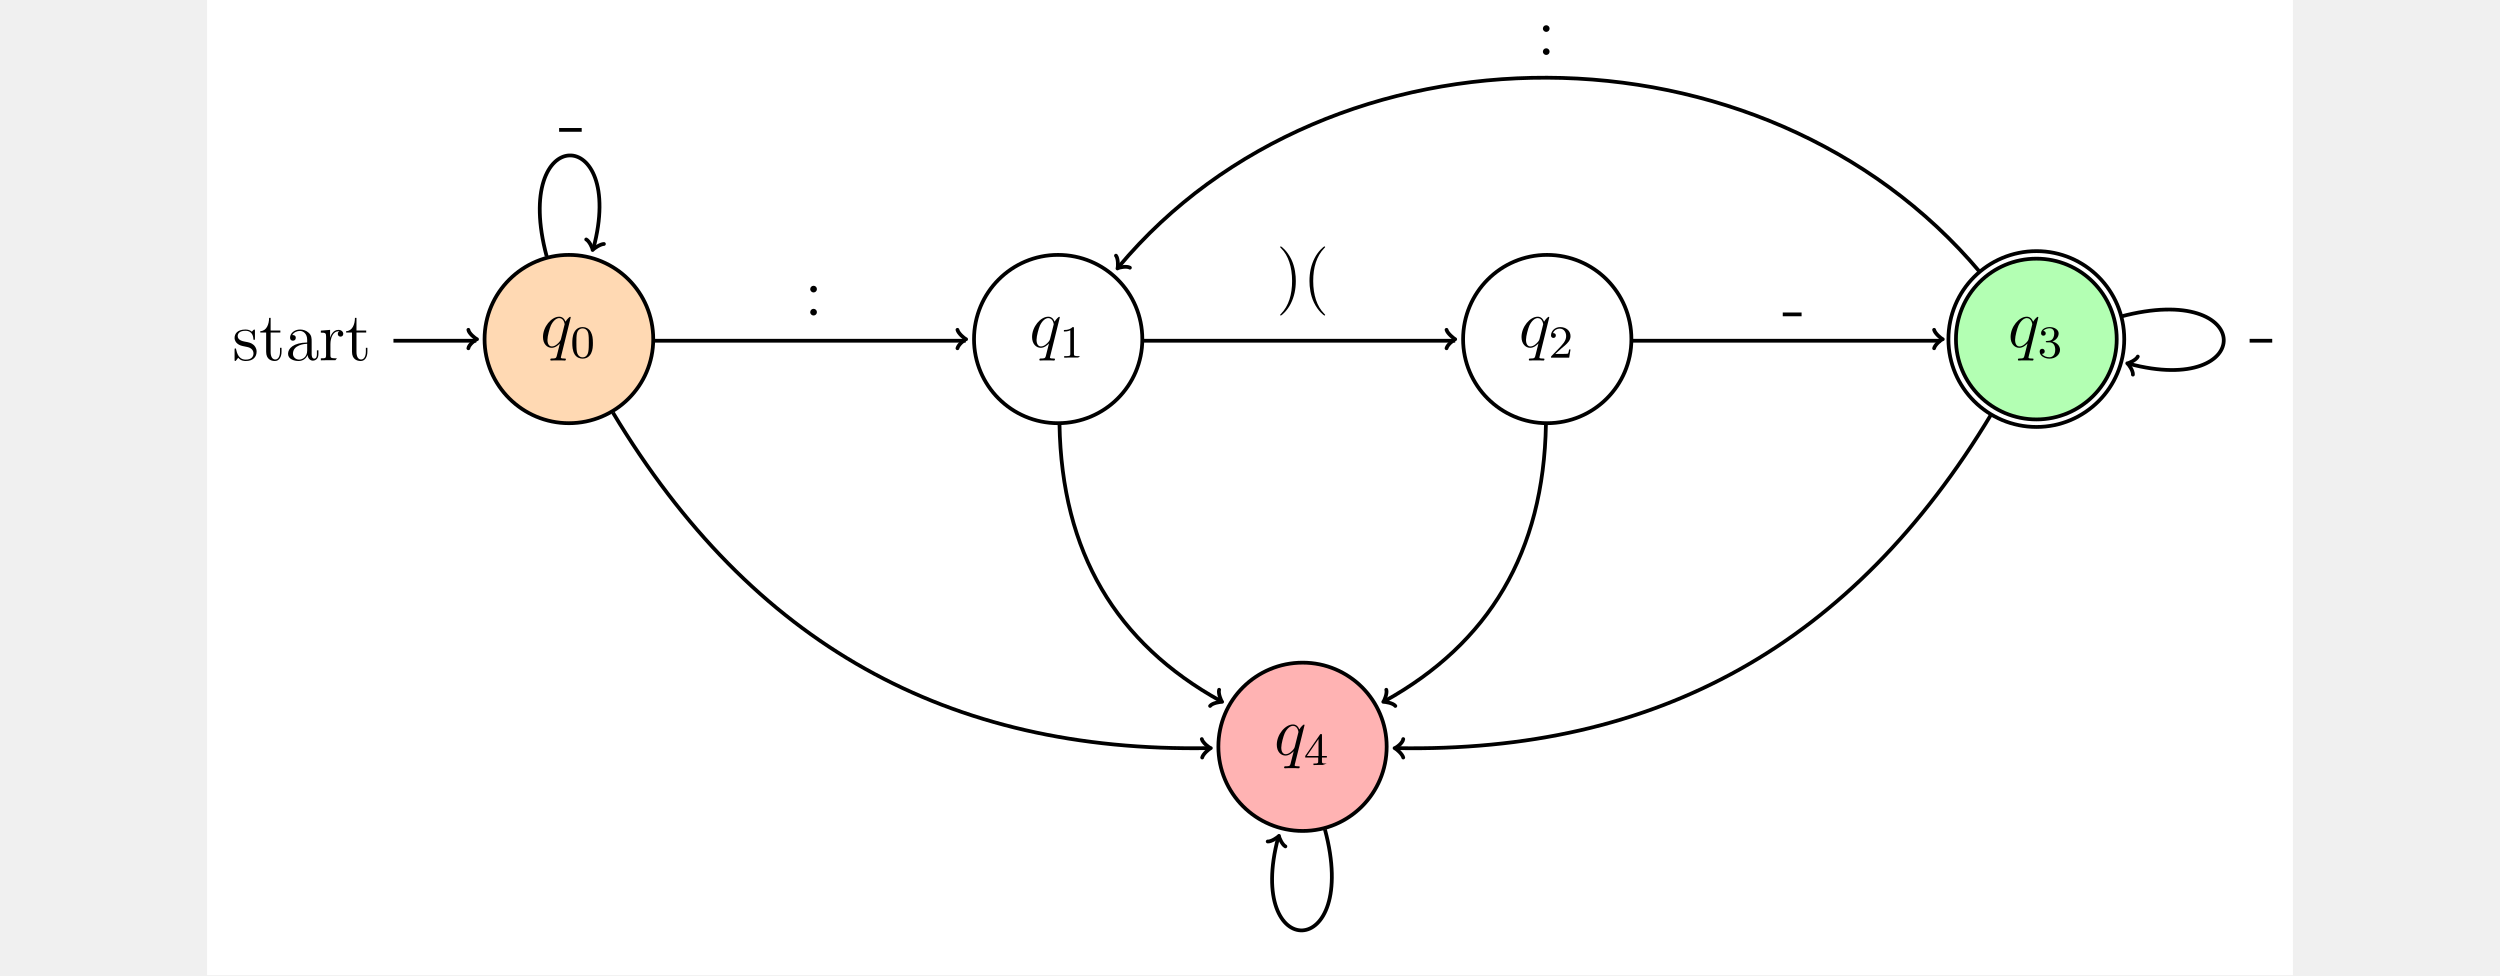
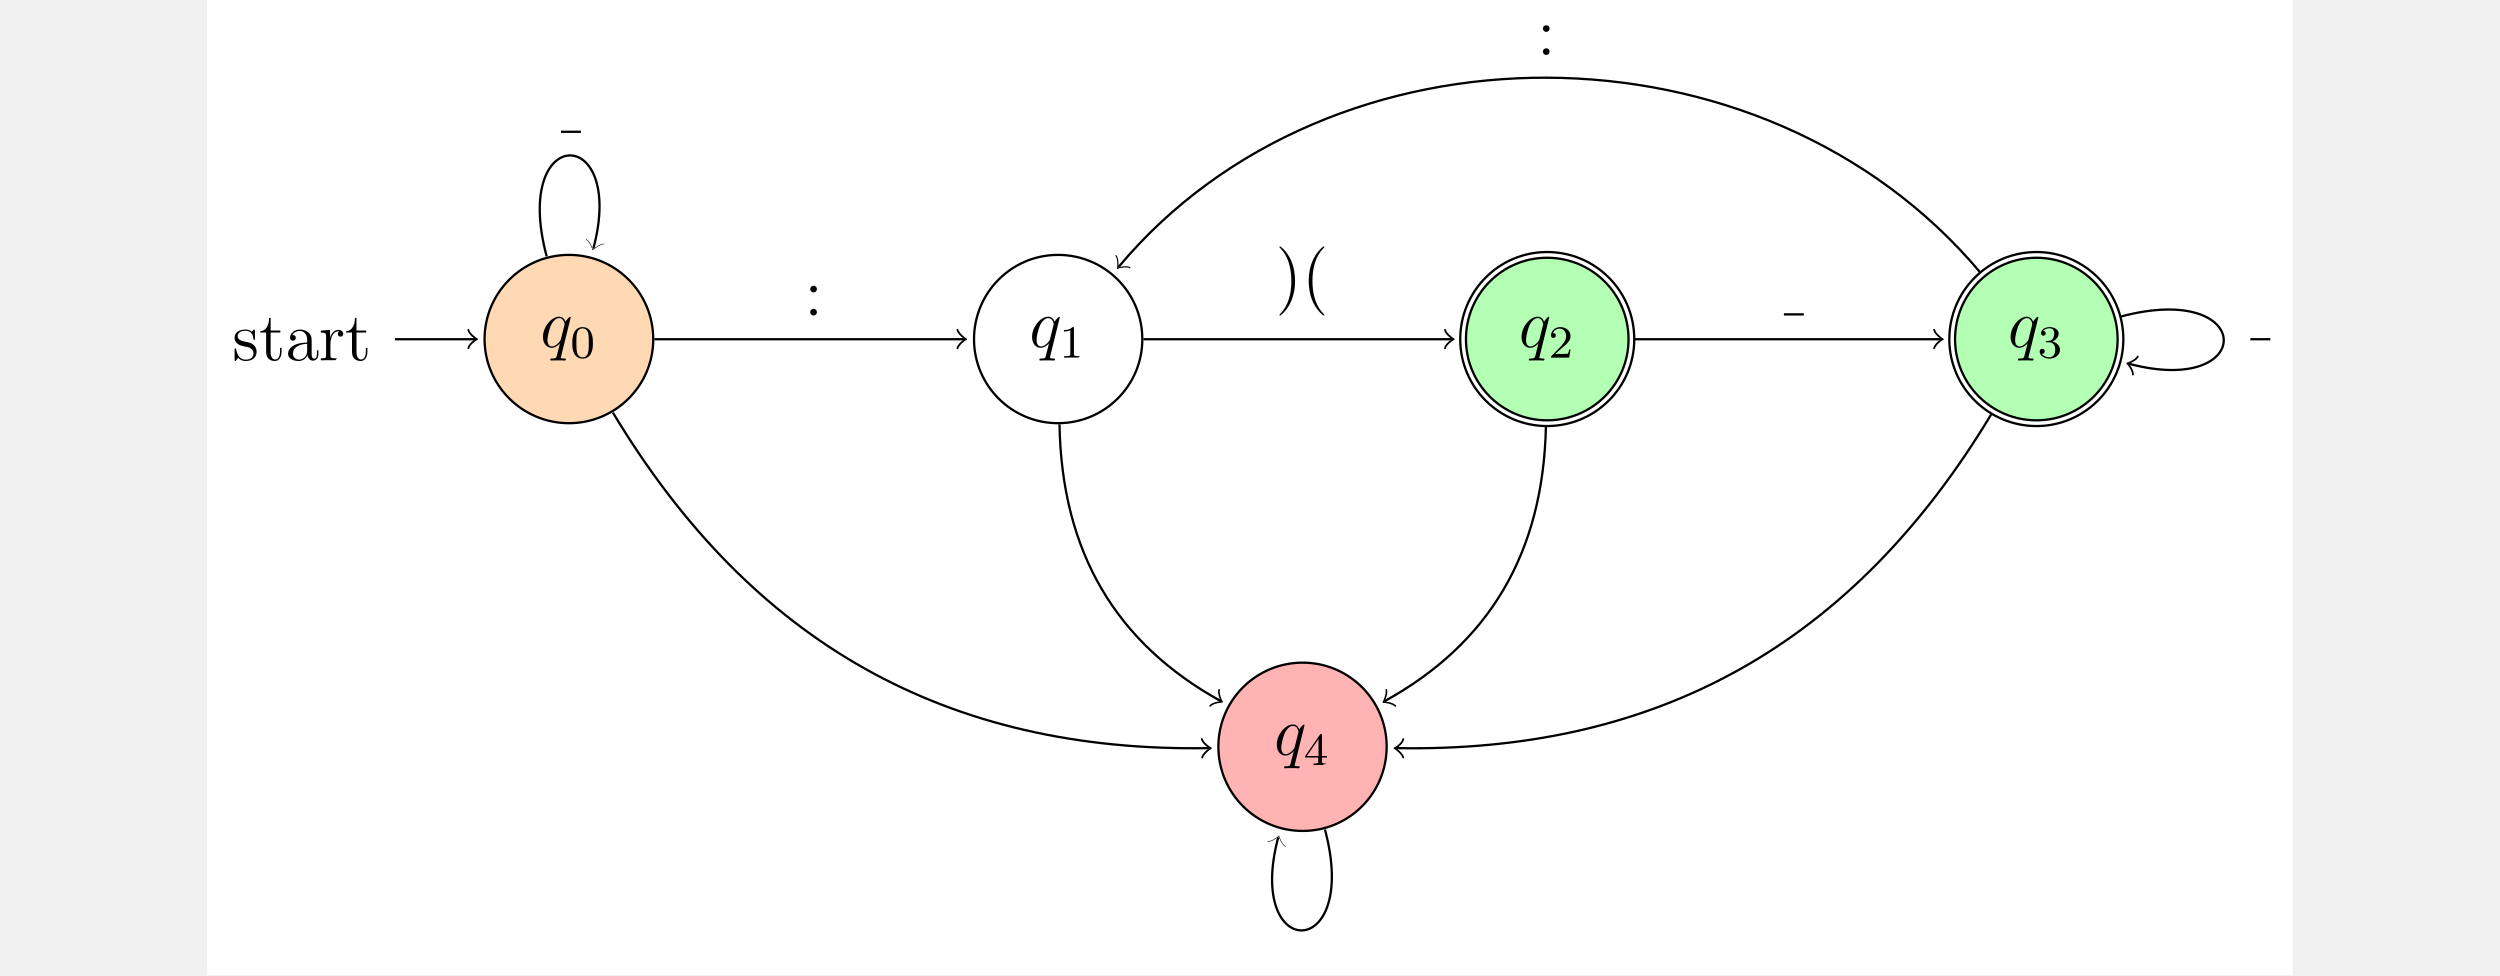
<svg xmlns="http://www.w3.org/2000/svg" xmlns:xlink="http://www.w3.org/1999/xlink" x="0" y="0" width="664" height="259" viewBox="0 0 554 259" version="1.1" style="display: block;margin-left: auto;margin-right: auto;">
  <defs>
    <style type="text/css">

- .g5_1{
- fill: none;
- stroke: #FFFFFF;
- stroke-width: 1;
- stroke-linecap: butt;
- stroke-linejoin: miter;
+ .g10_1{
+ fill: none;
+ stroke: #000000;
+ stroke-width: 0.427;
+ stroke-linecap: round;
+ stroke-linejoin: round;
+ }
+ .g7_1{
+ fill: none;
+ stroke: #000000;
+ stroke-width: 0.153;
+ stroke-linecap: round;
+ stroke-linejoin: round;
+ }
+ .g8_1{
+ fill: none;
+ stroke: #000000;
+ stroke-width: 0.608;
+ stroke-linecap: butt;
+ stroke-linejoin: miter;
+ }
+ .g12_1{
+ fill: none;
+ stroke: #000000;
+ stroke-width: 0.314;
+ stroke-linecap: round;
+ stroke-linejoin: round;
+ }
+ .g3_1{
+ fill: none;
+ stroke: #000000;
+ stroke-width: 0.487;
+ stroke-linecap: round;
+ stroke-linejoin: round;
}
.g2_1{
fill: none;
stroke: #000000;
- stroke-width: 1;
- stroke-linecap: butt;
- stroke-linejoin: miter;
- }
- .g3_1{
- fill: none;
- stroke: #000000;
- stroke-width: 1;
- stroke-linecap: round;
- stroke-linejoin: round;
+ stroke-width: 0.609;
+ stroke-linecap: butt;
+ stroke-linejoin: miter;
+ }
+ .g9_1{
+ fill: none;
+ stroke: #000000;
+ stroke-width: 0.487;
+ stroke-linecap: round;
+ stroke-linejoin: round;
+ }
+ .g11_1{
+ fill: none;
+ stroke: #000000;
+ stroke-width: 0.471;
+ stroke-linecap: round;
+ stroke-linejoin: round;
+ }
+ .g4_1{
+ fill: #B3FFB3;
+ stroke: #000000;
+ stroke-width: 2.131;
+ stroke-linecap: butt;
+ stroke-linejoin: miter;
}
.g6_1{
fill: #FFB3B3;
stroke: #000000;
- stroke-width: 1;
- stroke-linecap: butt;
- stroke-linejoin: miter;
- }
- .g4_1{
- fill: #B3FFB3;
- stroke: #000000;
- stroke-width: 3;
+ stroke-width: 0.609;
stroke-linecap: butt;
stroke-linejoin: miter;
}
.g1_1{
fill: #FFD9B3;
stroke: #000000;
- stroke-width: 1;
+ stroke-width: 0.609;
+ stroke-linecap: butt;
+ stroke-linejoin: miter;
+ }
+ .g5_1{
+ fill: none;
+ stroke: #FFFFFF;
+ stroke-width: 0.913;
stroke-linecap: butt;
stroke-linejoin: miter;
}

.s3_1{
font-size: 18.26px;
font-family: CMR12_9;
fill: TRANSPARENT;
}
.s2_1{
font-size: 12.18px;
font-family: CMR8_8;
fill: TRANSPARENT;
}
.s1_1{
font-size: 18.26px;
font-family: CMMI12_7;
fill: TRANSPARENT;
}

</style>
  </defs>
  <path d="M0,0 L0,259 L554,259 L554,0 Z " fill="#FFFFFF" stroke="none" />
  <path d="M118.5,90.1c0,-12.4,-10,-22.4,-22.4,-22.4c-12.3,0,-22.4,10,-22.4,22.4c0,12.3,10.1,22.3,22.4,22.3c12.4,0,22.4,-10,22.4,-22.3Z" class="g1_1" />
  <g fill="#000000">
    <use xlink:href="#f0_1" transform="matrix(12,0,0,12,88.5,92.2)" />
    <use xlink:href="#f1_1" transform="matrix(8,0,0,8,96.5,95)" />
  </g>
  <text x="88" y="92" dx="0" class="s1_1">q</text>
  <text x="96" y="94" dx="0" class="s2_1">0</text>
-   <path d="M49.5,90.5l22,0" class="g2_1" />
+   <path d="M49.9,90.1l21.3,0" class="g2_1" />
  <path d="M69.4,87.6c0.1,0.9,1.8,2.3,2.3,2.5c-0.5,0.1,-2.2,1.5,-2.3,2.4" class="g3_1" />
  <g fill="#000000">
    <use xlink:href="#f2_6" transform="matrix(12,0,0,12,6.7,95.7)" />
    <use xlink:href="#f2_7" transform="matrix(12,0,0,12,13.8,95.7)" />
    <use xlink:href="#f2_4" transform="matrix(12,0,0,12,20.7,95.7)" />
    <use xlink:href="#f2_5" transform="matrix(12,0,0,12,29.7,95.7)" />
    <use xlink:href="#f2_7" transform="matrix(12,0,0,12,36.6,95.7)" />
  </g>
  <text x="6" y="95" dx="0,0,0,0,0" class="s3_1">start</text>
  <path d="M248.4,90.1c0,-12.4,-10,-22.4,-22.4,-22.4c-12.3,0,-22.3,10,-22.3,22.4c0,12.3,10,22.3,22.3,22.3c12.4,0,22.4,-10,22.4,-22.3Z" class="g2_1" />
  <g fill="#000000">
    <use xlink:href="#f0_1" transform="matrix(12,0,0,12,218.4,92.2)" />
    <use xlink:href="#f1_2" transform="matrix(8,0,0,8,226.4,95)" />
  </g>
  <text x="218" y="92" dx="0" class="s1_1">q</text>
  <text x="226" y="94" dx="0" class="s2_1">1</text>
-   <path d="M378.3,90.1c0,-12.4,-10,-22.4,-22.4,-22.4c-12.3,0,-22.3,10,-22.3,22.4c0,12.3,10,22.3,22.3,22.3c12.4,0,22.4,-10,22.4,-22.3Z" class="g2_1" />
+   <path d="M378.3,90.1c0,-12.4,-10,-22.4,-22.4,-22.4c-12.3,0,-22.3,10,-22.3,22.4c0,12.3,10,22.3,22.3,22.3c12.4,0,22.4,-10,22.4,-22.3Z" class="g4_1" />
+   <path d="M378.3,90.1c0,-12.4,-10,-22.4,-22.4,-22.4c-12.3,0,-22.3,10,-22.3,22.4c0,12.3,10,22.3,22.3,22.3c12.4,0,22.4,-10,22.4,-22.3Z" class="g5_1" />
  <g fill="#000000">
    <use xlink:href="#f0_1" transform="matrix(12,0,0,12,348.4,92.2)" />
    <use xlink:href="#f1_3" transform="matrix(8,0,0,8,356.3,95)" />
  </g>
  <text x="348" y="92" dx="0" class="s1_1">q</text>
  <text x="356" y="94" dx="0" class="s2_1">2</text>
  <path d="M508.2,90.1c0,-12.4,-10,-22.4,-22.3,-22.4c-12.4,0,-22.4,10,-22.4,22.4c0,12.3,10,22.3,22.4,22.3c12.3,0,22.3,-10,22.3,-22.3Z" class="g4_1" />
  <path d="M508.2,90.1c0,-12.4,-10,-22.4,-22.3,-22.4c-12.4,0,-22.4,10,-22.4,22.4c0,12.3,10,22.3,22.4,22.3c12.3,0,22.3,-10,22.3,-22.3Z" class="g5_1" />
  <g fill="#000000">
    <use xlink:href="#f0_1" transform="matrix(12,0,0,12,478.3,92.2)" />
    <use xlink:href="#f1_4" transform="matrix(8,0,0,8,486.2,95)" />
  </g>
  <text x="478" y="92" dx="0" class="s1_1">q</text>
  <text x="486" y="94" dx="0" class="s2_1">3</text>
  <path d="M313.3,198.3C313.3,186,303.3,176,291,176c-12.4,0,-22.4,10,-22.4,22.3c0,12.4,10,22.4,22.4,22.4c12.3,0,22.3,-10,22.3,-22.4Z" class="g6_1" />
  <g fill="#000000">
    <use xlink:href="#f0_1" transform="matrix(12,0,0,12,283.4,200.5)" />
    <use xlink:href="#f1_5" transform="matrix(8,0,0,8,291.3,203.2)" />
  </g>
  <text x="283" y="200" dx="0" class="s1_1">q</text>
  <text x="291" y="203" dx="0" class="s2_1">4</text>
  <path d="M90.2,68.1C80.7,32.7,111.5,32.7,102.6,66" class="g2_1" />
-   <path d="M105.4,64.8c-0.9,0,-2.7,1.2,-3,1.6c0,-0.5,-0.9,-2.4,-1.7,-2.8" class="g3_1" />
-   <path d="M93.5,34.5l6,0" class="g2_1" />
-   <path d="M118.5,90.5l83,0" class="g2_1" />
+   <path d="M105.4,64.8c-0.9,0,-2.7,1.2,-3,1.6c0,-0.5,-0.9,-2.4,-1.7,-2.8" class="g7_1" />
+   <path d="M94,35l5.3,0" class="g8_1" />
+   <path d="M118.8,90.1l82.3,0" class="g2_1" />
  <path d="M199.3,87.6c0.2,0.9,1.8,2.3,2.3,2.5c-0.5,0.1,-2.1,1.5,-2.3,2.4" class="g3_1" />
  <g fill="#000000">
    <use xlink:href="#f2_3" transform="matrix(12,0,0,12,158.6,83.8)" />
  </g>
  <text x="158" y="83" dx="0" class="s3_1">:</text>
  <path d="M107.8,109.6c36.9,61.4,88.9,90.3,158.3,89.1" class="g2_1" />
-   <path d="M264.2,196.3c0.2,0.9,1.9,2.3,2.4,2.4c-0.5,0.2,-2.1,1.6,-2.3,2.5" class="g3_1" />
-   <path d="M248.5,90.5l83,0" class="g2_1" />
-   <path d="M329.2,87.6c0.2,0.9,1.9,2.3,2.3,2.5c-0.4,0.1,-2.1,1.5,-2.3,2.4" class="g3_1" />
-   <g fill="#000000">
-     <use xlink:href="#f2_2" transform="matrix(12,0,0,12,284,79.2)" />
-     <use xlink:href="#f2_1" transform="matrix(12,0,0,12,291,79.2)" />
-   </g>
-   <text x="284" y="79" dx="0,0" class="s3_1">)(</text>
+   <path d="M264.2,196.3c0.2,0.9,1.9,2.3,2.4,2.4c-0.5,0.2,-2.1,1.6,-2.3,2.5" class="g9_1" />
+   <path d="M248.7,90.1l81.9,0" class="g2_1" />
+   <path d="M328.8,87.6c0.1,0.9,1.8,2.3,2.3,2.5c-0.5,0.1,-2.2,1.5,-2.3,2.4" class="g3_1" />
+   <g fill="#000000">
+     <use xlink:href="#f2_2" transform="matrix(12,0,0,12,283.8,79.2)" />
+     <use xlink:href="#f2_1" transform="matrix(12,0,0,12,290.8,79.2)" />
+   </g>
+   <text x="283" y="79" dx="0,0" class="s3_1">)(</text>
  <path d="M226.4,112.7c0.6,34,15,58.1,42.8,73.5" class="g2_1" />
-   <path d="M268.8,183.2c-0.3,0.9,0.5,2.9,0.8,3.2c-0.5,0,-2.6,0.3,-3.2,1.1" class="g3_1" />
-   <path d="M378.5,90.5l82,0" class="g2_1" />
+   <path d="M268.8,183.2c-0.3,0.9,0.5,2.9,0.8,3.2c-0.5,0,-2.6,0.3,-3.2,1.1" class="g10_1" />
+   <path d="M379.1,90.1l81.4,0" class="g2_1" />
  <path d="M458.7,87.6c0.2,0.9,1.8,2.3,2.3,2.5c-0.5,0.1,-2.1,1.5,-2.3,2.4" class="g3_1" />
-   <path d="M418.5,83.5l5,0" class="g2_1" />
-   <path d="M355.6,112.7c-0.6,34,-15.1,58.1,-42.8,73.5" class="g2_1" />
-   <path d="M315.6,187.5c-0.6,-0.8,-2.7,-1.1,-3.2,-1.1c0.3,-0.3,1.1,-2.3,0.8,-3.2" class="g3_1" />
+   <path d="M418.8,83.5l5.3,0" class="g8_1" />
+   <path d="M355.6,113.2c-0.7,33.8,-15.2,57.8,-42.8,73" class="g2_1" />
+   <path d="M315.6,187.5c-0.6,-0.7,-2.7,-1.1,-3.2,-1c0.3,-0.4,1.1,-2.4,0.8,-3.3" class="g10_1" />
  <path d="M508.2,84.1c36.2,-9.7,36.2,21.6,2.2,12.5" class="g2_1" />
-   <path d="M511.5,99.5c0.1,-1,-1.1,-2.7,-1.5,-3c0.4,0,2.4,-0.9,2.8,-1.8" class="g3_1" />
-   <path d="M542.5,90.5l6,0" class="g2_1" />
+   <path d="M511.5,99.5c0.1,-1,-1.1,-2.7,-1.5,-3c0.4,0,2.4,-0.9,2.8,-1.8" class="g11_1" />
+   <path d="M542.7,90.1l5.3,0" class="g8_1" />
  <path d="M470.9,72.3C413.1,3.6,298.3,3.7,242.1,70.9" class="g2_1" />
-   <path d="M245.1,71.1c-0.8,-0.5,-2.9,-0.1,-3.3,0.2c0.2,-0.5,0.2,-2.7,-0.4,-3.4" class="g3_1" />
+   <path d="M245.1,71.1c-0.8,-0.5,-2.9,-0.1,-3.3,0.2c0.2,-0.5,0.2,-2.7,-0.4,-3.4" class="g12_1" />
  <g fill="#000000">
    <use xlink:href="#f2_3" transform="matrix(12,0,0,12,353.2,14.6)" />
  </g>
  <text x="353" y="14" dx="0" class="s3_1">:</text>
  <path d="M473.9,110c-36.8,61.2,-88.8,90,-158,88.7" class="g2_1" />
-   <path d="M317.7,201.2c-0.2,-0.9,-1.8,-2.3,-2.3,-2.5c0.5,-0.1,2.2,-1.4,2.3,-2.4" class="g3_1" />
+   <path d="M317.7,201.2c-0.2,-0.9,-1.8,-2.3,-2.3,-2.5c0.5,-0.1,2.2,-1.4,2.3,-2.4" class="g9_1" />
  <path d="M296.9,220.3c9.5,35.4,-21.3,35.4,-12.4,2.1" class="g2_1" />
-   <path d="M281.7,223.5c0.9,0.1,2.7,-1.1,3,-1.5c0,0.5,0.9,2.4,1.7,2.8" class="g3_1" />
+   <path d="M281.7,223.5c0.9,0.1,2.7,-1.1,3,-1.5c0,0.5,0.9,2.4,1.7,2.8" class="g7_1" />
  <defs>
    <path d="M256.7,15.3c71.8,0,139,65.7,172.6,108.5c21.4,29,21.4,32,29,58l74.9,299.5c1.5,3,6.1,22.9,6.1,24.4c0,12.2,-19.9,137.5,-120.7,137.5c-59.6,0,-131.4,-55,-183.3,-161.9C206.3,417.1,158.9,246,158.9,161.9C158.9,71.8,194,15.3,256.7,15.3ZM241.4,-296.3c-10.7,0,-19.9,4.6,-19.9,15.3c0,29,15.3,29,32.1,29c71.8,1.5,94.7,1.5,108.5,47.4l13.7,55l58.1,229L432.4,81C400.3,45.8,333.1,-15.2,252.1,-15.2C148.2,-15.2,59.6,73.3,59.6,224.6c0,226.1,186.4,449.2,359,449.2c65.7,0,113.1,-41.3,140.6,-110c29,53.4,88.6,108.4,100.8,108.4c7.6,0,13.8,-6.1,13.8,-13.7L461.4,-200c-4.6,-19.9,-6.1,-21.4,-6.1,-29.1c0,-12.2,4.6,-22.9,76.4,-22.9c22.9,0,35.1,0,35.1,-15.3c0,-29,-18.3,-29,-27.5,-29c-22.9,0,-48.9,3.1,-71.8,3.1l-155.8,0c-21.4,0,-48.9,-3.1,-70.3,-3.1Z" id="f0_1" transform="scale(0.001,-0.001)" />
    <path d="M404.9,10.7c50.4,0,155.8,21.4,187.9,181.8c18.3,85.6,18.3,223.1,18.3,313.2c0,103.9,0,218.5,-18.3,302.5c-30.6,139,-136,165,-187.9,165c-38.2,0,-157.4,-15.3,-189.5,-171.1c-16.8,-84,-16.8,-191,-16.8,-296.4c0,-79.4,0,-223.1,16.8,-310.1C247.5,35.1,352.9,10.7,404.9,10.7Zm0,-42.7c-81,0,-194.1,29,-264.3,142c-73.4,122.2,-78,276.5,-78,377.4c0,79.4,3.1,230.7,58.1,342.2c21.4,42.8,91.7,186.4,284.2,186.4c84,0,207.7,-33.6,275,-168.1c50.4,-97.8,67.2,-197.1,67.2,-360.5c0,-99.3,-4.6,-235.3,-61.1,-345.3C609.6,-9.1,478.2,-32,404.9,-32Z" id="f1_1" transform="scale(0.001,-0.001)" />
    <path d="M65.7,-15.2c-15.3,0,-15.3,7.7,-15.3,35.1l0,207.7c0,27.5,0,35.2,16.8,35.2c4.6,0,10.7,0,13.8,-6.1c1.5,-1.6,1.5,-3.1,7.6,-30.6C122.2,73.3,195.6,15.3,296.4,15.3c134.4,0,172.6,73.3,172.6,139c0,42.8,-19.8,76.4,-47.3,99.3c-38.2,30.6,-58.1,35.2,-142.1,52C209.3,319.3,157.4,330,108.5,372.8C50.4,426.3,50.4,479.7,50.4,496.5c0,84.1,55,184.9,239.9,184.9c48.9,0,96.2,-9.2,143.6,-47.4c10.7,13.8,39.7,47.4,51.9,47.4c15.3,0,15.3,-7.6,15.3,-35.1l0,-158.9c0,-27.5,0,-35.2,-16.8,-35.2c-4.6,0,-15.3,0,-16.8,12.2c-3.1,47.4,-12.2,189.5,-178.7,189.5C151.3,653.9,119.2,583.6,119.2,536.3C119.2,444.6,230.7,423.2,276.5,414C377.4,395.7,418.6,386.5,473.6,339.2C487.4,325.4,537.8,276.5,537.8,194C537.8,73.3,458.3,-15.2,297.9,-15.2c-26,0,-108.5,0,-166.5,71.7C108.5,32.1,108.5,29,100.8,18.3C74.9,-13.7,73.3,-15.2,65.7,-15.2Z" id="f2_6" transform="scale(0.001,-0.001)" />
    <path d="M351.4,-15.2c-81,0,-194,35.1,-194,204.6l0,424.8l-129.9,0l0,30.5c139,4.6,194,151.3,195.6,294.9l33.6,0l0,-281.1l215.4,0l0,-44.3l-215.4,0l0,-427.8c0,-26,0,-168.1,103.9,-168.1c59.5,0,103.8,64.2,103.8,174.2l0,84l33.7,0l0,-87.1c0,-110,-50.5,-204.6,-146.7,-204.6Z" id="f2_7" transform="scale(0.001,-0.001)" />
    <path d="M313.2,15.3c65.7,0,177.2,50.4,177.2,200.1l0,151.3C435.4,363.6,175.7,345.3,175.7,143.6C175.7,70.3,238.3,15.3,313.2,15.3ZM301,-15.2C207.8,-15.2,67.2,22.9,67.2,143.6c0,117.7,116.1,246,423.2,250.6l0,61.1c0,137.5,-90.1,195.5,-160.4,195.5c-61.1,0,-134.4,-27.5,-169.6,-91.6c22.9,0,77.9,0,77.9,-62.7c0,-36.6,-25.9,-62.6,-62.6,-62.6c-35.1,0,-64.2,21.4,-64.2,65.7c0,99.3,96.3,181.8,221.6,181.8c67.2,0,135.9,-21.4,189.4,-70.3c67.2,-59.6,67.2,-120.7,67.2,-203.2l0,-267.3c0,-23,0,-103.9,58.1,-103.9c21.4,0,58,12.2,58,99.3l0,85.5l33.6,0l0,-85.5C739.4,13.8,650.8,-7.5,618.8,-7.5c-65.7,0,-113.1,54.9,-119.2,126.7C470.6,45.8,401.8,-15.2,301,-15.2Z" id="f2_4" transform="scale(0.001,-0.001)" />
    <path d="M42.8,0l0,44.3c99.3,0,116.1,0,116.1,68.8l0,414c0,74.8,-12.2,85.5,-116.1,85.5l0,44.3l204.7,16.9l0,-169.6l1.5,0c9.2,29,53.5,169.6,183.4,169.6c65.7,0,106.9,-42.8,106.9,-88.7C539.3,543.9,508.8,524,478.2,524c-24.4,0,-59.6,16.8,-59.6,61.1c0,41.3,24.5,50.5,36.7,56.6c-6.1,1.5,-9.2,1.5,-21.4,1.5C316.3,643.2,255.1,504.2,255.1,356l0,-239.9c0,-55,3.1,-71.8,114.6,-71.8l30.6,0L365.1,3.1l-195.5,0C85.6,3.1,215.4,0,42.8,0Z" id="f2_5" transform="scale(0.001,-0.001)" />
    <path d="M155.8,0l0,50.4l53.5,0C354.4,50.4,359,68.8,359,125.3L359,909C270.4,867.8,187.9,867.8,146.7,867.8l0,50.4c145.1,0,226.1,36.7,288.7,97.8c41.3,0,44.3,-1.6,44.3,-42.8l0,-847.9c0,-56.5,4.6,-74.9,149.7,-74.9l53.5,0L620.3,4.6l-270.4,0C218.5,4.6,418.6,0,155.8,0Z" id="f1_2" transform="scale(0.001,-0.001)" />
    <path d="M81,0c0,38.2,0,41.3,18.3,58.1L291.8,256.7C472.1,441.5,583.6,557.6,583.6,716.5c0,128.4,-73.3,249.1,-215.4,249.1C293.3,965.6,191,927.4,146.7,815.8c18.3,0,94.7,0,94.7,-79.4c0,-58.1,-47.4,-81,-79.5,-81C140.6,655.4,81,666.1,81,741c0,135.9,120.7,275,304,275c191,0,343.8,-117.7,343.8,-299.5c0,-139,-90.2,-223,-184.9,-310.1C519.4,385,455.3,334.6,430.8,311.7L224.6,125.3l271.9,0c24.5,0,140.6,0,149.8,12.2c18.3,29,30.5,105.4,35.1,136l47.4,0L684.4,0Z" id="f1_3" transform="scale(0.001,-0.001)" />
    <path d="M397.2,-32c-174.1,0,-330,94.6,-330,239.8c0,61.1,42.8,87.1,84.1,87.1c48.8,0,84,-35.2,84,-84.1c0,-50.4,-38.2,-85.5,-93.2,-85.5C195.6,44.3,310.1,13.8,394.2,13.8c80.9,0,189.4,56.5,189.4,247.5c0,160.4,-76.4,249,-197.1,249l-76.4,0c-25.9,0,-39.7,0,-39.7,21.4c0,19.8,12.2,21.4,41.3,22.9c93.2,6.1,128.3,9.2,174.1,56.5c21.4,24.5,65.7,88.6,65.7,195.6C551.5,964,435.4,976.3,395.7,976.3c-27.5,0,-145.1,-4.6,-209.3,-88.7c33.6,-1.5,82.5,-22.9,82.5,-79.4c0,-44.3,-30.6,-77.9,-77.9,-77.9c-39.7,0,-77.9,24.4,-77.9,81c0,116.1,123.7,204.7,287.2,204.7c158.9,0,296.4,-87.1,296.4,-209.3C696.7,684.4,606.5,580.6,485.8,537.8C641.7,504.2,742.5,388.1,742.5,261.3C742.5,108.5,600.4,-32,397.2,-32Z" id="f1_4" transform="scale(0.001,-0.001)" />
    <path d="M487.4,301l0,563.7L99.3,301ZM319.3,0l0,50.4l35.1,0c117.7,0,122.3,16.8,122.3,73.4l0,126.8l-430.9,0l0,50.4l487.4,707.3c15.3,21.4,16.8,23,36.7,23c32,0,32,-12.3,32,-42.8l0,-687.5l162,0l0,-50.4l-162,0l0,-126.8c0,-56.6,4.6,-73.4,122.3,-73.4l35.1,0L629.4,4.6l-177.2,0C449.2,4.6,539.3,0,319.3,0Z" id="f1_5" transform="scale(0.001,-0.001)" />
    <path d="M206.3,0C171.1,0,132.9,29,132.9,74.9c0,38.2,30.6,73.3,74.9,73.3c38.2,0,73.3,-32.1,73.3,-73.3C281.1,32.1,247.5,0,206.3,0Zm0,510.3c-35.2,0,-73.4,29,-73.4,74.8c0,38.2,30.6,73.4,74.9,73.4c38.2,0,73.3,-32.1,73.3,-73.4c0,-42.7,-33.6,-74.8,-74.8,-74.8Z" id="f2_3" transform="scale(0.001,-0.001)" />
    <path d="M97.8,-383.4c-6.1,0,-13.8,3.1,-13.8,12.2c0,4.6,0,7.7,15.3,21.4c177.2,180.3,249,435.4,249,731.7C348.3,693.6,262.8,945.7,110,1100c-26,26,-26,29,-26,33.6c0,9.2,7.7,12.2,13.8,12.2c16.8,0,142.1,-99.3,232.2,-282.6C415.6,686,430.8,496.5,430.8,380.4c0,-183.3,-35.1,-348.3,-113,-504.1C242.9,-273.4,117.6,-383.4,97.8,-383.4Z" id="f2_2" transform="scale(0.001,-0.001)" />
    <path d="M482.8,-383.4c-16.8,0,-142.1,99.3,-232.2,282.7C171.1,62.6,149.7,244.4,149.7,380.4c0,187.9,35.2,351.4,113.1,505.7c74.8,149.7,200.1,259.7,220,259.7c6.1,0,13.7,-3,13.7,-12.2c0,-4.6,0,-7.6,-15.2,-21.4C304,931.9,232.2,676.8,232.2,380.4c0,-311.6,85.6,-563.6,238.4,-717.9c25.9,-26,25.9,-29.1,25.9,-33.7c0,-9.1,-7.6,-12.2,-13.7,-12.2Z" id="f2_1" transform="scale(0.001,-0.001)" />
  </defs>
  <style type="text/css">

@font-face {
	font-family: CMMI12_7;
	src: url("fonts/CMMI12_7.woff") format("woff");
}

@font-face {
	font-family: CMR12_9;
	src: url("fonts/CMR12_9.woff") format("woff");
}

@font-face {
	font-family: CMR8_8;
	src: url("fonts/CMR8_8.woff") format("woff");
}

</style>
</svg>
